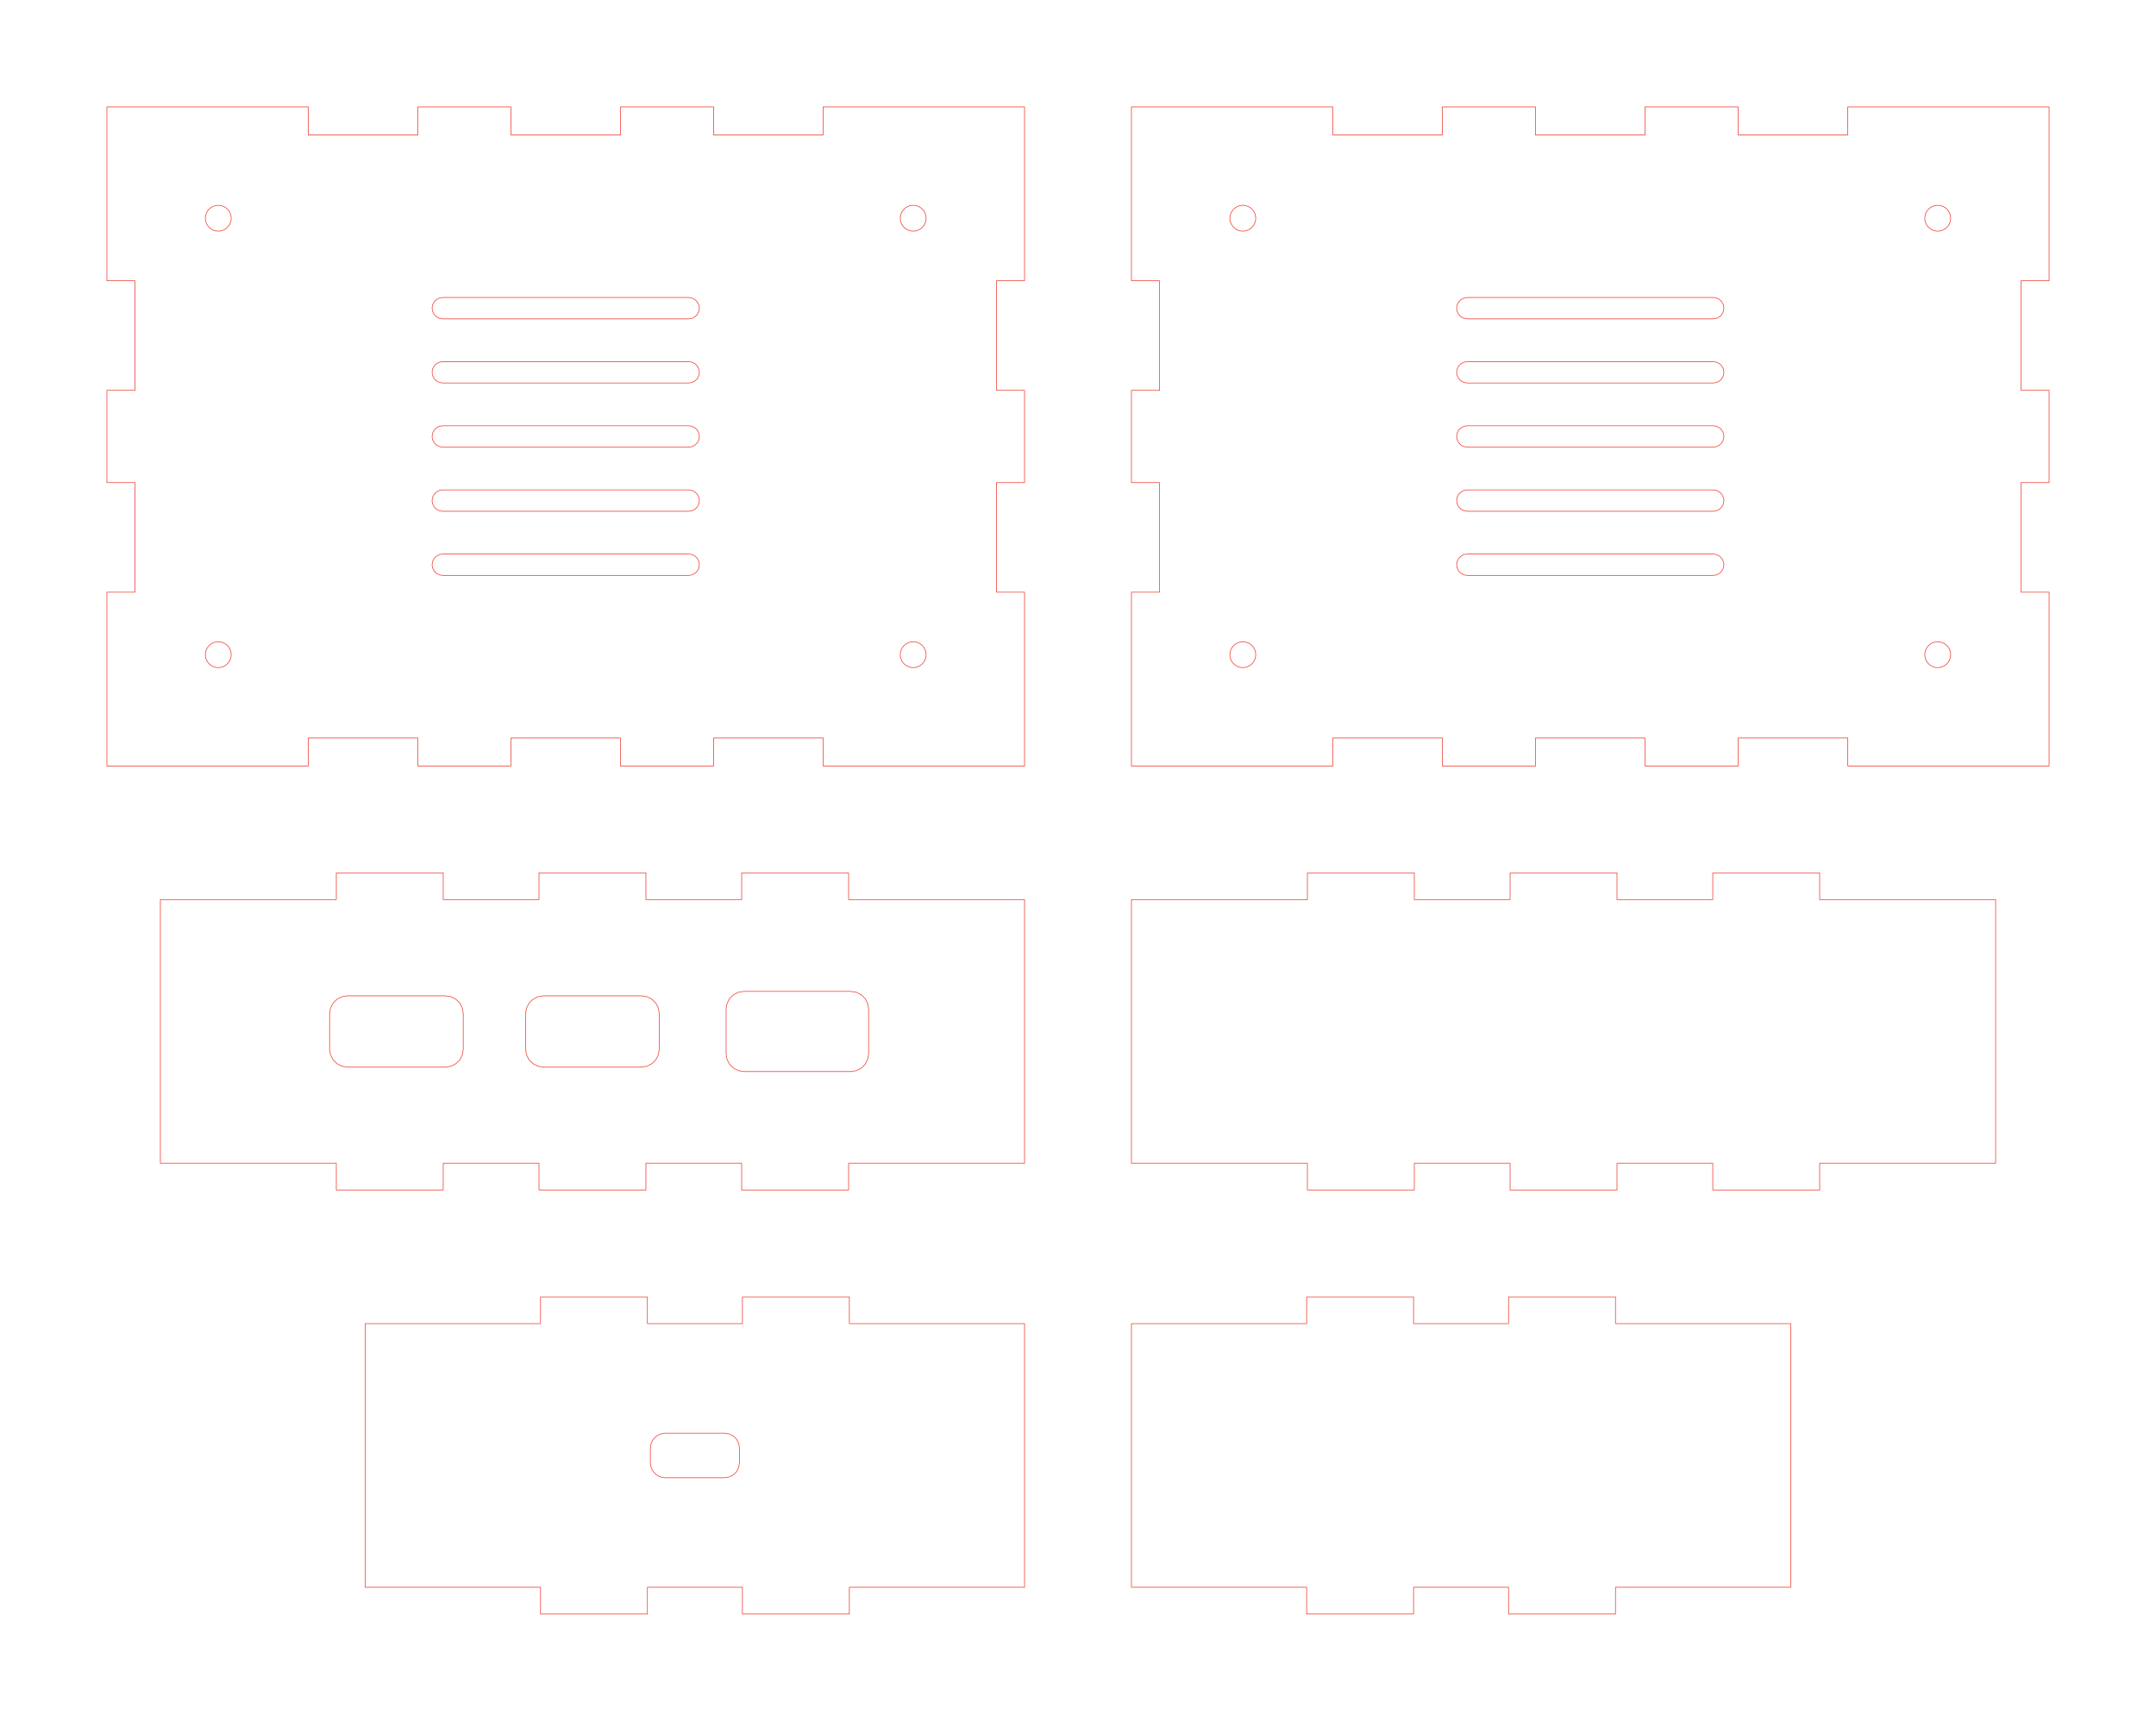
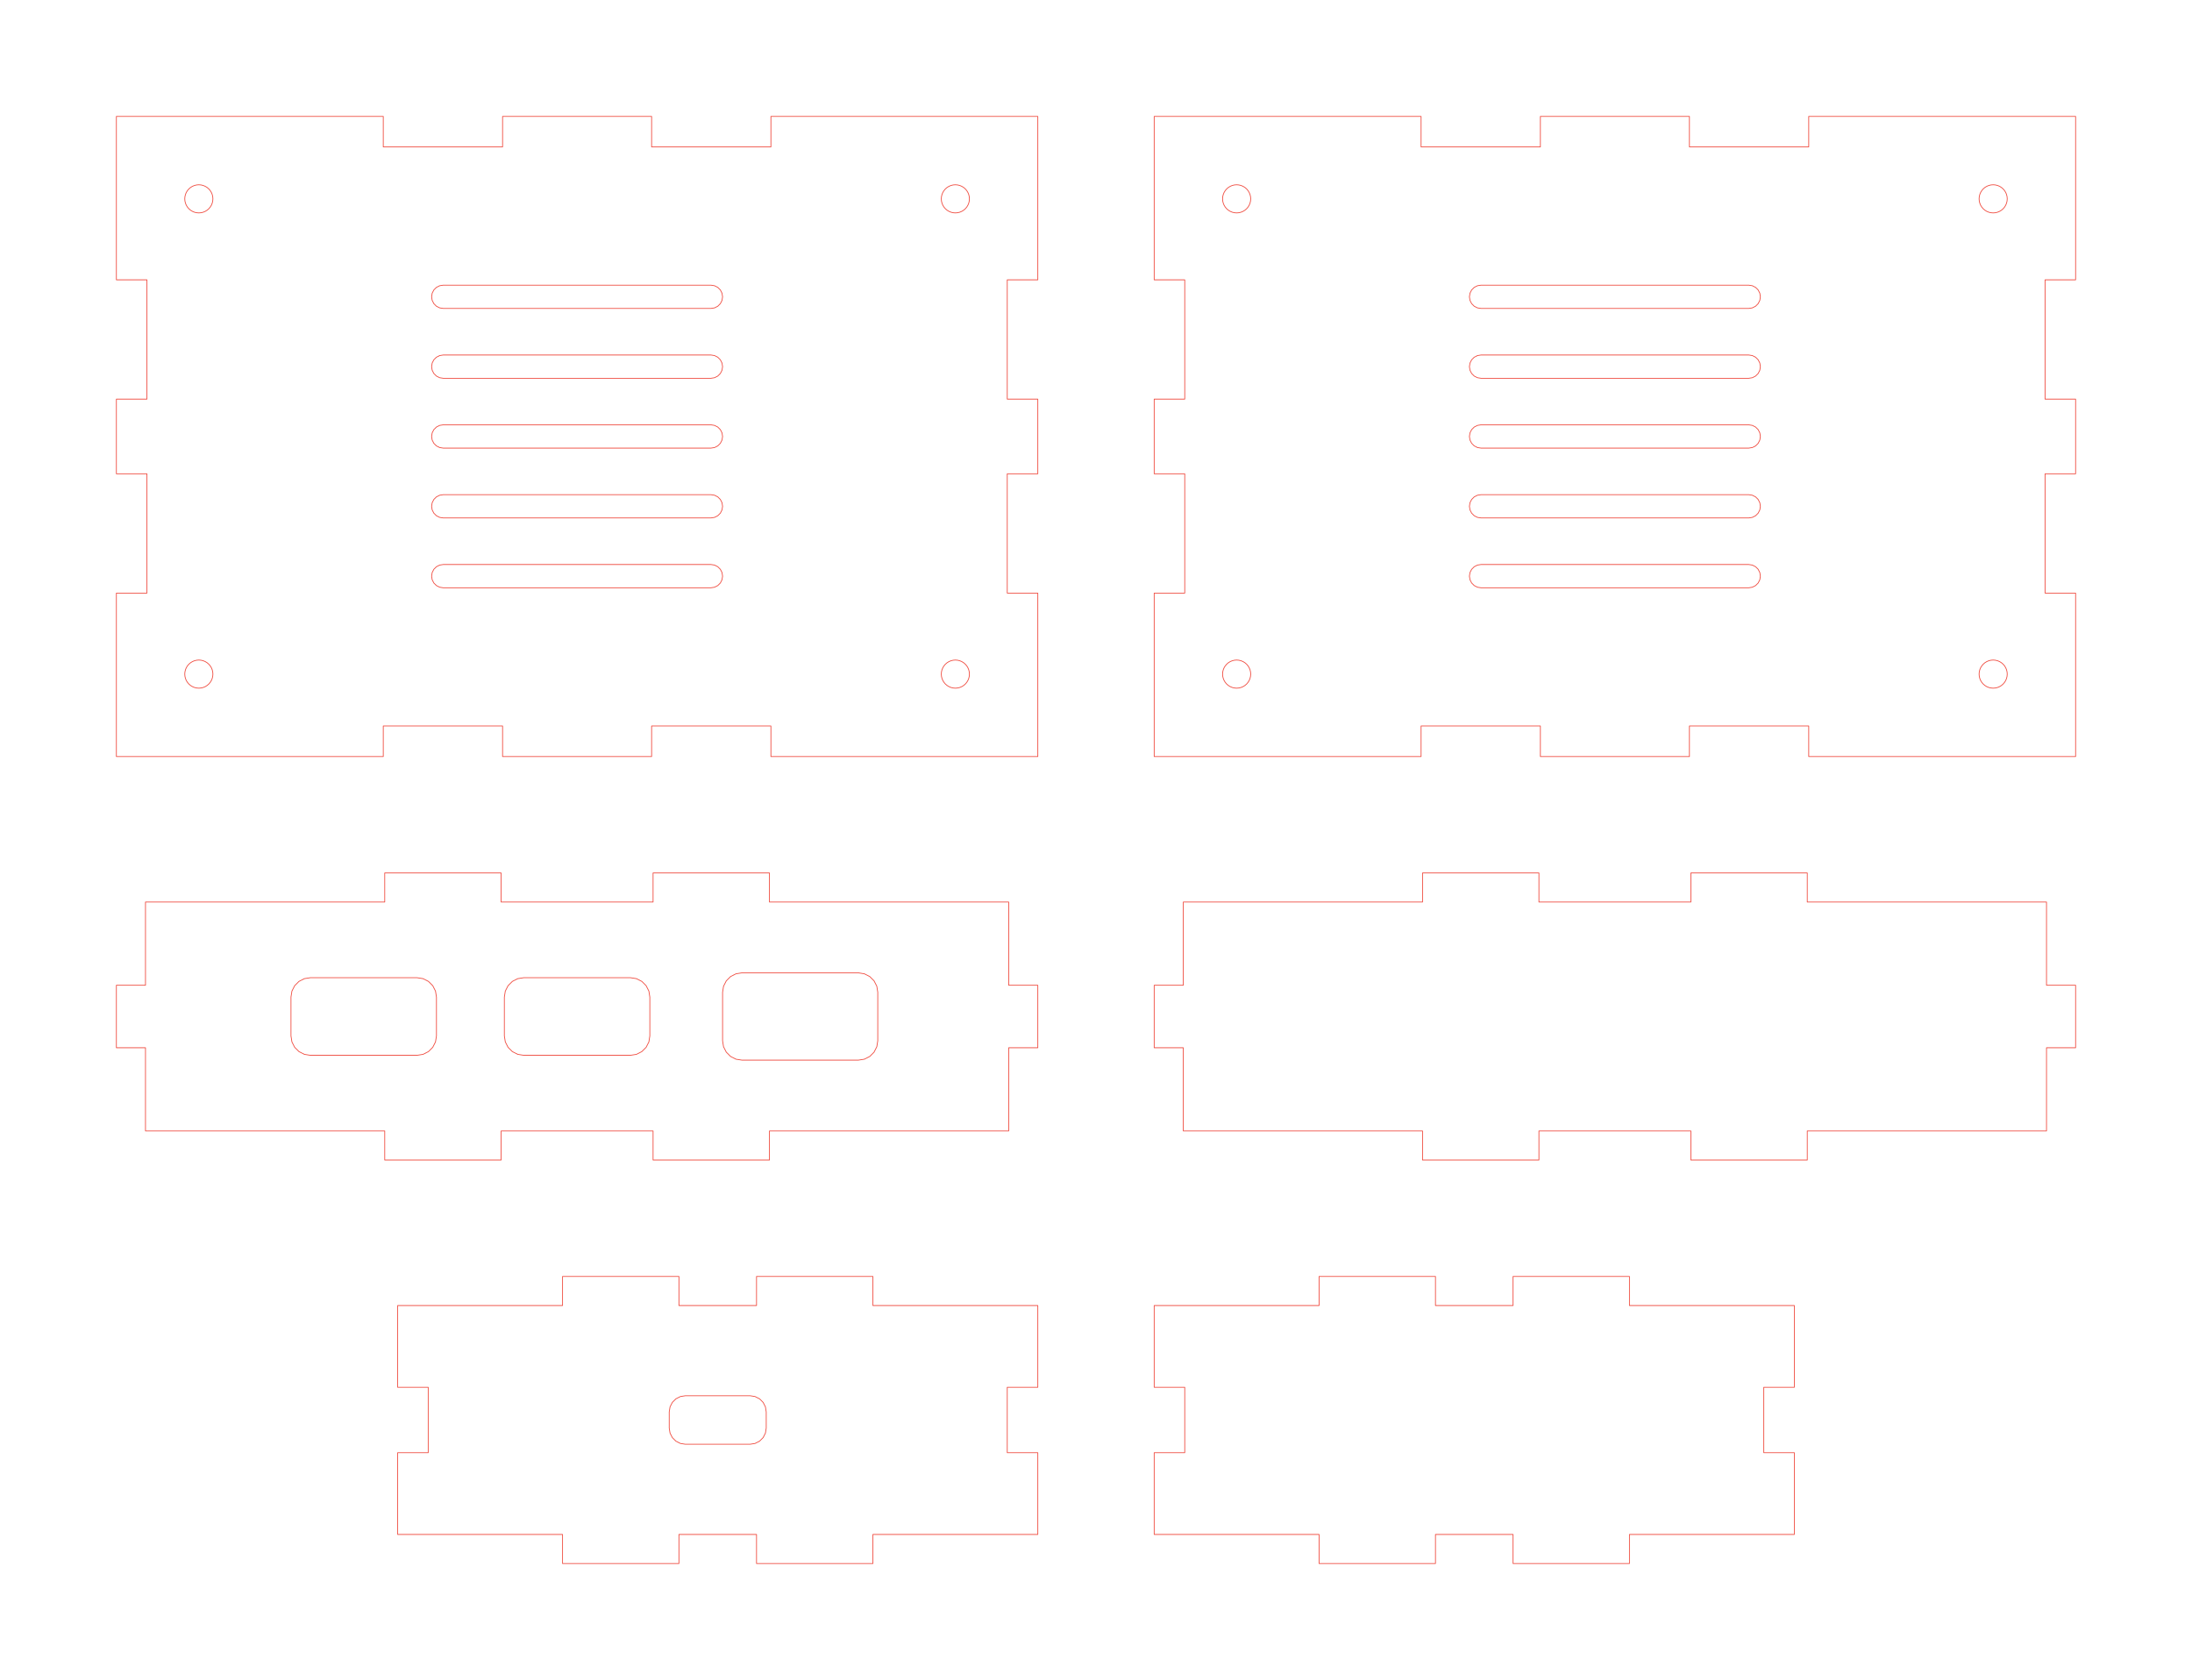
- <svg xmlns="http://www.w3.org/2000/svg" width="242mm" height="193.2mm" viewBox="0 0 242 193.2">
+ <svg xmlns="http://www.w3.org/2000/svg" width="226mm" height="173.2mm" viewBox="0 0 226 173.2">
  <g fill="none" fill-rule="evenodd" stroke="#ef4b3f" stroke-width="0.08" stroke-linejoin="round" stroke-linecap="round">
    <g id="bottom" data-panel="bottom" data-label="底板">
-       <path d="M 12 12 L 34.6 12 L 34.6 15.15 L 46.9 15.15 L 46.9 12 L 57.35 12 L 57.35 15.15 L 69.65 15.15 L 69.65 12 L 80.1 12 L 80.1 15.15 L 92.4 15.15 L 92.4 12 L 115 12 L 115 31.517 L 111.85 31.517 L 111.85 43.817 L 115 43.817 L 115 54.183 L 111.85 54.183 L 111.85 66.483 L 115 66.483 L 115 86 L 92.4 86 L 92.4 82.85 L 80.1 82.85 L 80.1 86 L 69.65 86 L 69.65 82.85 L 57.35 82.85 L 57.35 86 L 46.9 86 L 46.9 82.85 L 34.6 82.85 L 34.6 86 L 12 86 L 12 66.483 L 15.15 66.483 L 15.15 54.183 L 12 54.183 L 12 43.817 L 15.15 43.817 L 15.15 31.517 L 12 31.517 Z M 25.95 24.5 L 25.932 24.727 L 25.879 24.948 L 25.792 25.158 L 25.673 25.352 L 25.525 25.525 L 25.352 25.673 L 25.158 25.792 L 24.948 25.879 L 24.727 25.932 L 24.5 25.95 L 24.273 25.932 L 24.052 25.879 L 23.842 25.792 L 23.648 25.673 L 23.475 25.525 L 23.327 25.352 L 23.208 25.158 L 23.121 24.948 L 23.068 24.727 L 23.05 24.5 L 23.068 24.273 L 23.121 24.052 L 23.208 23.842 L 23.327 23.648 L 23.475 23.475 L 23.648 23.327 L 23.842 23.208 L 24.052 23.121 L 24.273 23.068 L 24.5 23.05 L 24.727 23.068 L 24.948 23.121 L 25.158 23.208 L 25.352 23.327 L 25.525 23.475 L 25.673 23.648 L 25.792 23.842 L 25.879 24.052 L 25.932 24.273 Z M 103.95 24.5 L 103.932 24.727 L 103.879 24.948 L 103.792 25.158 L 103.673 25.352 L 103.525 25.525 L 103.352 25.673 L 103.158 25.792 L 102.948 25.879 L 102.727 25.932 L 102.5 25.95 L 102.273 25.932 L 102.052 25.879 L 101.842 25.792 L 101.648 25.673 L 101.475 25.525 L 101.327 25.352 L 101.208 25.158 L 101.121 24.948 L 101.068 24.727 L 101.05 24.5 L 101.068 24.273 L 101.121 24.052 L 101.208 23.842 L 101.327 23.648 L 101.475 23.475 L 101.648 23.327 L 101.842 23.208 L 102.052 23.121 L 102.273 23.068 L 102.5 23.05 L 102.727 23.068 L 102.948 23.121 L 103.158 23.208 L 103.352 23.327 L 103.525 23.475 L 103.673 23.648 L 103.792 23.842 L 103.879 24.052 L 103.932 24.273 Z M 103.95 73.5 L 103.932 73.727 L 103.879 73.948 L 103.792 74.158 L 103.673 74.352 L 103.525 74.525 L 103.352 74.673 L 103.158 74.792 L 102.948 74.879 L 102.727 74.932 L 102.5 74.95 L 102.273 74.932 L 102.052 74.879 L 101.842 74.792 L 101.648 74.673 L 101.475 74.525 L 101.327 74.352 L 101.208 74.158 L 101.121 73.948 L 101.068 73.727 L 101.05 73.5 L 101.068 73.273 L 101.121 73.052 L 101.208 72.842 L 101.327 72.648 L 101.475 72.475 L 101.648 72.327 L 101.842 72.208 L 102.052 72.121 L 102.273 72.068 L 102.5 72.05 L 102.727 72.068 L 102.948 72.121 L 103.158 72.208 L 103.352 72.327 L 103.525 72.475 L 103.673 72.648 L 103.792 72.842 L 103.879 73.052 L 103.932 73.273 Z M 25.95 73.5 L 25.932 73.727 L 25.879 73.948 L 25.792 74.158 L 25.673 74.352 L 25.525 74.525 L 25.352 74.673 L 25.158 74.792 L 24.948 74.879 L 24.727 74.932 L 24.5 74.95 L 24.273 74.932 L 24.052 74.879 L 23.842 74.792 L 23.648 74.673 L 23.475 74.525 L 23.327 74.352 L 23.208 74.158 L 23.121 73.948 L 23.068 73.727 L 23.05 73.5 L 23.068 73.273 L 23.121 73.052 L 23.208 72.842 L 23.327 72.648 L 23.475 72.475 L 23.648 72.327 L 23.842 72.208 L 24.052 72.121 L 24.273 72.068 L 24.5 72.05 L 24.727 72.068 L 24.948 72.121 L 25.158 72.208 L 25.352 72.327 L 25.525 72.475 L 25.673 72.648 L 25.792 72.842 L 25.879 73.052 L 25.932 73.273 Z M 49.7 33.4 L 77.3 33.4 L 77.671 33.459 L 78.005 33.629 L 78.271 33.895 L 78.441 34.229 L 78.5 34.6 L 78.441 34.971 L 78.271 35.305 L 78.005 35.571 L 77.671 35.741 L 77.3 35.8 L 49.7 35.8 L 49.329 35.741 L 48.995 35.571 L 48.729 35.305 L 48.559 34.971 L 48.5 34.6 L 48.559 34.229 L 48.729 33.895 L 48.995 33.629 L 49.329 33.459 Z M 49.7 40.6 L 77.3 40.6 L 77.671 40.659 L 78.005 40.829 L 78.271 41.095 L 78.441 41.429 L 78.5 41.8 L 78.441 42.171 L 78.271 42.505 L 78.005 42.771 L 77.671 42.941 L 77.3 43 L 49.7 43 L 49.329 42.941 L 48.995 42.771 L 48.729 42.505 L 48.559 42.171 L 48.5 41.8 L 48.559 41.429 L 48.729 41.095 L 48.995 40.829 L 49.329 40.659 Z M 49.7 47.8 L 77.3 47.8 L 77.671 47.859 L 78.005 48.029 L 78.271 48.295 L 78.441 48.629 L 78.5 49 L 78.441 49.371 L 78.271 49.705 L 78.005 49.971 L 77.671 50.141 L 77.3 50.2 L 49.7 50.2 L 49.329 50.141 L 48.995 49.971 L 48.729 49.705 L 48.559 49.371 L 48.5 49 L 48.559 48.629 L 48.729 48.295 L 48.995 48.029 L 49.329 47.859 Z M 49.7 55 L 77.3 55 L 77.671 55.059 L 78.005 55.229 L 78.271 55.495 L 78.441 55.829 L 78.5 56.2 L 78.441 56.571 L 78.271 56.905 L 78.005 57.171 L 77.671 57.341 L 77.3 57.4 L 49.7 57.4 L 49.329 57.341 L 48.995 57.171 L 48.729 56.905 L 48.559 56.571 L 48.5 56.2 L 48.559 55.829 L 48.729 55.495 L 48.995 55.229 L 49.329 55.059 Z M 49.7 62.2 L 77.3 62.2 L 77.671 62.259 L 78.005 62.429 L 78.271 62.695 L 78.441 63.029 L 78.5 63.4 L 78.441 63.771 L 78.271 64.105 L 78.005 64.371 L 77.671 64.541 L 77.3 64.6 L 49.7 64.6 L 49.329 64.541 L 48.995 64.371 L 48.729 64.105 L 48.559 63.771 L 48.5 63.4 L 48.559 63.029 L 48.729 62.695 L 48.995 62.429 L 49.329 62.259 Z" />
+       <path d="M 12 12 L 39.517 12 L 39.517 15.15 L 51.817 15.15 L 51.817 12 L 67.183 12 L 67.183 15.15 L 79.483 15.15 L 79.483 12 L 107 12 L 107 28.85 L 103.85 28.85 L 103.85 41.15 L 107 41.15 L 107 48.85 L 103.85 48.85 L 103.85 61.15 L 107 61.15 L 107 78 L 79.483 78 L 79.483 74.85 L 67.183 74.85 L 67.183 78 L 51.817 78 L 51.817 74.85 L 39.517 74.85 L 39.517 78 L 12 78 L 12 61.15 L 15.15 61.15 L 15.15 48.85 L 12 48.85 L 12 41.15 L 15.15 41.15 L 15.15 28.85 L 12 28.85 Z M 21.95 20.5 L 21.932 20.727 L 21.879 20.948 L 21.792 21.158 L 21.673 21.352 L 21.525 21.525 L 21.352 21.673 L 21.158 21.792 L 20.948 21.879 L 20.727 21.932 L 20.5 21.95 L 20.273 21.932 L 20.052 21.879 L 19.842 21.792 L 19.648 21.673 L 19.475 21.525 L 19.327 21.352 L 19.208 21.158 L 19.121 20.948 L 19.068 20.727 L 19.05 20.5 L 19.068 20.273 L 19.121 20.052 L 19.208 19.842 L 19.327 19.648 L 19.475 19.475 L 19.648 19.327 L 19.842 19.208 L 20.052 19.121 L 20.273 19.068 L 20.5 19.05 L 20.727 19.068 L 20.948 19.121 L 21.158 19.208 L 21.352 19.327 L 21.525 19.475 L 21.673 19.648 L 21.792 19.842 L 21.879 20.052 L 21.932 20.273 Z M 99.95 20.5 L 99.932 20.727 L 99.879 20.948 L 99.792 21.158 L 99.673 21.352 L 99.525 21.525 L 99.352 21.673 L 99.158 21.792 L 98.948 21.879 L 98.727 21.932 L 98.5 21.95 L 98.273 21.932 L 98.052 21.879 L 97.842 21.792 L 97.648 21.673 L 97.475 21.525 L 97.327 21.352 L 97.208 21.158 L 97.121 20.948 L 97.068 20.727 L 97.05 20.5 L 97.068 20.273 L 97.121 20.052 L 97.208 19.842 L 97.327 19.648 L 97.475 19.475 L 97.648 19.327 L 97.842 19.208 L 98.052 19.121 L 98.273 19.068 L 98.5 19.05 L 98.727 19.068 L 98.948 19.121 L 99.158 19.208 L 99.352 19.327 L 99.525 19.475 L 99.673 19.648 L 99.792 19.842 L 99.879 20.052 L 99.932 20.273 Z M 99.95 69.5 L 99.932 69.727 L 99.879 69.948 L 99.792 70.158 L 99.673 70.352 L 99.525 70.525 L 99.352 70.673 L 99.158 70.792 L 98.948 70.879 L 98.727 70.932 L 98.5 70.95 L 98.273 70.932 L 98.052 70.879 L 97.842 70.792 L 97.648 70.673 L 97.475 70.525 L 97.327 70.352 L 97.208 70.158 L 97.121 69.948 L 97.068 69.727 L 97.05 69.5 L 97.068 69.273 L 97.121 69.052 L 97.208 68.842 L 97.327 68.648 L 97.475 68.475 L 97.648 68.327 L 97.842 68.208 L 98.052 68.121 L 98.273 68.068 L 98.5 68.05 L 98.727 68.068 L 98.948 68.121 L 99.158 68.208 L 99.352 68.327 L 99.525 68.475 L 99.673 68.648 L 99.792 68.842 L 99.879 69.052 L 99.932 69.273 Z M 21.95 69.5 L 21.932 69.727 L 21.879 69.948 L 21.792 70.158 L 21.673 70.352 L 21.525 70.525 L 21.352 70.673 L 21.158 70.792 L 20.948 70.879 L 20.727 70.932 L 20.5 70.95 L 20.273 70.932 L 20.052 70.879 L 19.842 70.792 L 19.648 70.673 L 19.475 70.525 L 19.327 70.352 L 19.208 70.158 L 19.121 69.948 L 19.068 69.727 L 19.05 69.5 L 19.068 69.273 L 19.121 69.052 L 19.208 68.842 L 19.327 68.648 L 19.475 68.475 L 19.648 68.327 L 19.842 68.208 L 20.052 68.121 L 20.273 68.068 L 20.5 68.05 L 20.727 68.068 L 20.948 68.121 L 21.158 68.208 L 21.352 68.327 L 21.525 68.475 L 21.673 68.648 L 21.792 68.842 L 21.879 69.052 L 21.932 69.273 Z M 45.7 29.4 L 73.3 29.4 L 73.671 29.459 L 74.005 29.629 L 74.271 29.895 L 74.441 30.229 L 74.5 30.6 L 74.441 30.971 L 74.271 31.305 L 74.005 31.571 L 73.671 31.741 L 73.3 31.8 L 45.7 31.8 L 45.329 31.741 L 44.995 31.571 L 44.729 31.305 L 44.559 30.971 L 44.5 30.6 L 44.559 30.229 L 44.729 29.895 L 44.995 29.629 L 45.329 29.459 Z M 45.7 36.6 L 73.3 36.6 L 73.671 36.659 L 74.005 36.829 L 74.271 37.095 L 74.441 37.429 L 74.5 37.8 L 74.441 38.171 L 74.271 38.505 L 74.005 38.771 L 73.671 38.941 L 73.3 39 L 45.7 39 L 45.329 38.941 L 44.995 38.771 L 44.729 38.505 L 44.559 38.171 L 44.5 37.8 L 44.559 37.429 L 44.729 37.095 L 44.995 36.829 L 45.329 36.659 Z M 45.7 43.8 L 73.3 43.8 L 73.671 43.859 L 74.005 44.029 L 74.271 44.295 L 74.441 44.629 L 74.5 45 L 74.441 45.371 L 74.271 45.705 L 74.005 45.971 L 73.671 46.141 L 73.3 46.2 L 45.7 46.2 L 45.329 46.141 L 44.995 45.971 L 44.729 45.705 L 44.559 45.371 L 44.5 45 L 44.559 44.629 L 44.729 44.295 L 44.995 44.029 L 45.329 43.859 Z M 45.7 51 L 73.3 51 L 73.671 51.059 L 74.005 51.229 L 74.271 51.495 L 74.441 51.829 L 74.5 52.2 L 74.441 52.571 L 74.271 52.905 L 74.005 53.171 L 73.671 53.341 L 73.3 53.4 L 45.7 53.4 L 45.329 53.341 L 44.995 53.171 L 44.729 52.905 L 44.559 52.571 L 44.5 52.2 L 44.559 51.829 L 44.729 51.495 L 44.995 51.229 L 45.329 51.059 Z M 45.7 58.2 L 73.3 58.2 L 73.671 58.259 L 74.005 58.429 L 74.271 58.695 L 74.441 59.029 L 74.5 59.4 L 74.441 59.771 L 74.271 60.105 L 74.005 60.371 L 73.671 60.541 L 73.3 60.6 L 45.7 60.6 L 45.329 60.541 L 44.995 60.371 L 44.729 60.105 L 44.559 59.771 L 44.5 59.4 L 44.559 59.029 L 44.729 58.695 L 44.995 58.429 L 45.329 58.259 Z" />
    </g>
    <g id="top" data-panel="top" data-label="顶板">
-       <path d="M 127 12 L 149.6 12 L 149.6 15.15 L 161.9 15.15 L 161.9 12 L 172.35 12 L 172.35 15.15 L 184.65 15.15 L 184.65 12 L 195.1 12 L 195.1 15.15 L 207.4 15.15 L 207.4 12 L 230 12 L 230 31.517 L 226.85 31.517 L 226.85 43.817 L 230 43.817 L 230 54.183 L 226.85 54.183 L 226.85 66.483 L 230 66.483 L 230 86 L 207.4 86 L 207.4 82.85 L 195.1 82.85 L 195.1 86 L 184.65 86 L 184.65 82.85 L 172.35 82.85 L 172.35 86 L 161.9 86 L 161.9 82.85 L 149.6 82.85 L 149.6 86 L 127 86 L 127 66.483 L 130.15 66.483 L 130.15 54.183 L 127 54.183 L 127 43.817 L 130.15 43.817 L 130.15 31.517 L 127 31.517 Z M 140.95 24.5 L 140.932 24.727 L 140.879 24.948 L 140.792 25.158 L 140.673 25.352 L 140.525 25.525 L 140.352 25.673 L 140.158 25.792 L 139.948 25.879 L 139.727 25.932 L 139.5 25.95 L 139.273 25.932 L 139.052 25.879 L 138.842 25.792 L 138.648 25.673 L 138.475 25.525 L 138.327 25.352 L 138.208 25.158 L 138.121 24.948 L 138.068 24.727 L 138.05 24.5 L 138.068 24.273 L 138.121 24.052 L 138.208 23.842 L 138.327 23.648 L 138.475 23.475 L 138.648 23.327 L 138.842 23.208 L 139.052 23.121 L 139.273 23.068 L 139.5 23.05 L 139.727 23.068 L 139.948 23.121 L 140.158 23.208 L 140.352 23.327 L 140.525 23.475 L 140.673 23.648 L 140.792 23.842 L 140.879 24.052 L 140.932 24.273 Z M 218.95 24.5 L 218.932 24.727 L 218.879 24.948 L 218.792 25.158 L 218.673 25.352 L 218.525 25.525 L 218.352 25.673 L 218.158 25.792 L 217.948 25.879 L 217.727 25.932 L 217.5 25.95 L 217.273 25.932 L 217.052 25.879 L 216.842 25.792 L 216.648 25.673 L 216.475 25.525 L 216.327 25.352 L 216.208 25.158 L 216.121 24.948 L 216.068 24.727 L 216.05 24.5 L 216.068 24.273 L 216.121 24.052 L 216.208 23.842 L 216.327 23.648 L 216.475 23.475 L 216.648 23.327 L 216.842 23.208 L 217.052 23.121 L 217.273 23.068 L 217.5 23.05 L 217.727 23.068 L 217.948 23.121 L 218.158 23.208 L 218.352 23.327 L 218.525 23.475 L 218.673 23.648 L 218.792 23.842 L 218.879 24.052 L 218.932 24.273 Z M 218.95 73.5 L 218.932 73.727 L 218.879 73.948 L 218.792 74.158 L 218.673 74.352 L 218.525 74.525 L 218.352 74.673 L 218.158 74.792 L 217.948 74.879 L 217.727 74.932 L 217.5 74.95 L 217.273 74.932 L 217.052 74.879 L 216.842 74.792 L 216.648 74.673 L 216.475 74.525 L 216.327 74.352 L 216.208 74.158 L 216.121 73.948 L 216.068 73.727 L 216.05 73.5 L 216.068 73.273 L 216.121 73.052 L 216.208 72.842 L 216.327 72.648 L 216.475 72.475 L 216.648 72.327 L 216.842 72.208 L 217.052 72.121 L 217.273 72.068 L 217.5 72.05 L 217.727 72.068 L 217.948 72.121 L 218.158 72.208 L 218.352 72.327 L 218.525 72.475 L 218.673 72.648 L 218.792 72.842 L 218.879 73.052 L 218.932 73.273 Z M 140.95 73.5 L 140.932 73.727 L 140.879 73.948 L 140.792 74.158 L 140.673 74.352 L 140.525 74.525 L 140.352 74.673 L 140.158 74.792 L 139.948 74.879 L 139.727 74.932 L 139.5 74.95 L 139.273 74.932 L 139.052 74.879 L 138.842 74.792 L 138.648 74.673 L 138.475 74.525 L 138.327 74.352 L 138.208 74.158 L 138.121 73.948 L 138.068 73.727 L 138.05 73.5 L 138.068 73.273 L 138.121 73.052 L 138.208 72.842 L 138.327 72.648 L 138.475 72.475 L 138.648 72.327 L 138.842 72.208 L 139.052 72.121 L 139.273 72.068 L 139.5 72.05 L 139.727 72.068 L 139.948 72.121 L 140.158 72.208 L 140.352 72.327 L 140.525 72.475 L 140.673 72.648 L 140.792 72.842 L 140.879 73.052 L 140.932 73.273 Z M 164.7 33.4 L 192.3 33.4 L 192.671 33.459 L 193.005 33.629 L 193.271 33.895 L 193.441 34.229 L 193.5 34.6 L 193.441 34.971 L 193.271 35.305 L 193.005 35.571 L 192.671 35.741 L 192.3 35.8 L 164.7 35.8 L 164.329 35.741 L 163.995 35.571 L 163.729 35.305 L 163.559 34.971 L 163.5 34.6 L 163.559 34.229 L 163.729 33.895 L 163.995 33.629 L 164.329 33.459 Z M 164.7 40.6 L 192.3 40.6 L 192.671 40.659 L 193.005 40.829 L 193.271 41.095 L 193.441 41.429 L 193.5 41.8 L 193.441 42.171 L 193.271 42.505 L 193.005 42.771 L 192.671 42.941 L 192.3 43 L 164.7 43 L 164.329 42.941 L 163.995 42.771 L 163.729 42.505 L 163.559 42.171 L 163.5 41.8 L 163.559 41.429 L 163.729 41.095 L 163.995 40.829 L 164.329 40.659 Z M 164.7 47.8 L 192.3 47.8 L 192.671 47.859 L 193.005 48.029 L 193.271 48.295 L 193.441 48.629 L 193.5 49 L 193.441 49.371 L 193.271 49.705 L 193.005 49.971 L 192.671 50.141 L 192.3 50.2 L 164.7 50.2 L 164.329 50.141 L 163.995 49.971 L 163.729 49.705 L 163.559 49.371 L 163.5 49 L 163.559 48.629 L 163.729 48.295 L 163.995 48.029 L 164.329 47.859 Z M 164.7 55 L 192.3 55 L 192.671 55.059 L 193.005 55.229 L 193.271 55.495 L 193.441 55.829 L 193.5 56.2 L 193.441 56.571 L 193.271 56.905 L 193.005 57.171 L 192.671 57.341 L 192.3 57.4 L 164.7 57.4 L 164.329 57.341 L 163.995 57.171 L 163.729 56.905 L 163.559 56.571 L 163.5 56.2 L 163.559 55.829 L 163.729 55.495 L 163.995 55.229 L 164.329 55.059 Z M 164.7 62.2 L 192.3 62.2 L 192.671 62.259 L 193.005 62.429 L 193.271 62.695 L 193.441 63.029 L 193.5 63.4 L 193.441 63.771 L 193.271 64.105 L 193.005 64.371 L 192.671 64.541 L 192.3 64.6 L 164.7 64.6 L 164.329 64.541 L 163.995 64.371 L 163.729 64.105 L 163.559 63.771 L 163.5 63.4 L 163.559 63.029 L 163.729 62.695 L 163.995 62.429 L 164.329 62.259 Z" />
+       <path d="M 119 12 L 146.517 12 L 146.517 15.15 L 158.817 15.15 L 158.817 12 L 174.183 12 L 174.183 15.15 L 186.483 15.15 L 186.483 12 L 214 12 L 214 28.85 L 210.85 28.85 L 210.85 41.15 L 214 41.15 L 214 48.85 L 210.85 48.85 L 210.85 61.15 L 214 61.15 L 214 78 L 186.483 78 L 186.483 74.85 L 174.183 74.85 L 174.183 78 L 158.817 78 L 158.817 74.85 L 146.517 74.85 L 146.517 78 L 119 78 L 119 61.15 L 122.15 61.15 L 122.15 48.85 L 119 48.85 L 119 41.15 L 122.15 41.15 L 122.15 28.85 L 119 28.85 Z M 128.95 20.5 L 128.932 20.727 L 128.879 20.948 L 128.792 21.158 L 128.673 21.352 L 128.525 21.525 L 128.352 21.673 L 128.158 21.792 L 127.948 21.879 L 127.727 21.932 L 127.5 21.95 L 127.273 21.932 L 127.052 21.879 L 126.842 21.792 L 126.648 21.673 L 126.475 21.525 L 126.327 21.352 L 126.208 21.158 L 126.121 20.948 L 126.068 20.727 L 126.05 20.5 L 126.068 20.273 L 126.121 20.052 L 126.208 19.842 L 126.327 19.648 L 126.475 19.475 L 126.648 19.327 L 126.842 19.208 L 127.052 19.121 L 127.273 19.068 L 127.5 19.05 L 127.727 19.068 L 127.948 19.121 L 128.158 19.208 L 128.352 19.327 L 128.525 19.475 L 128.673 19.648 L 128.792 19.842 L 128.879 20.052 L 128.932 20.273 Z M 206.95 20.5 L 206.932 20.727 L 206.879 20.948 L 206.792 21.158 L 206.673 21.352 L 206.525 21.525 L 206.352 21.673 L 206.158 21.792 L 205.948 21.879 L 205.727 21.932 L 205.5 21.95 L 205.273 21.932 L 205.052 21.879 L 204.842 21.792 L 204.648 21.673 L 204.475 21.525 L 204.327 21.352 L 204.208 21.158 L 204.121 20.948 L 204.068 20.727 L 204.05 20.5 L 204.068 20.273 L 204.121 20.052 L 204.208 19.842 L 204.327 19.648 L 204.475 19.475 L 204.648 19.327 L 204.842 19.208 L 205.052 19.121 L 205.273 19.068 L 205.5 19.05 L 205.727 19.068 L 205.948 19.121 L 206.158 19.208 L 206.352 19.327 L 206.525 19.475 L 206.673 19.648 L 206.792 19.842 L 206.879 20.052 L 206.932 20.273 Z M 206.95 69.5 L 206.932 69.727 L 206.879 69.948 L 206.792 70.158 L 206.673 70.352 L 206.525 70.525 L 206.352 70.673 L 206.158 70.792 L 205.948 70.879 L 205.727 70.932 L 205.5 70.95 L 205.273 70.932 L 205.052 70.879 L 204.842 70.792 L 204.648 70.673 L 204.475 70.525 L 204.327 70.352 L 204.208 70.158 L 204.121 69.948 L 204.068 69.727 L 204.05 69.5 L 204.068 69.273 L 204.121 69.052 L 204.208 68.842 L 204.327 68.648 L 204.475 68.475 L 204.648 68.327 L 204.842 68.208 L 205.052 68.121 L 205.273 68.068 L 205.5 68.05 L 205.727 68.068 L 205.948 68.121 L 206.158 68.208 L 206.352 68.327 L 206.525 68.475 L 206.673 68.648 L 206.792 68.842 L 206.879 69.052 L 206.932 69.273 Z M 128.95 69.5 L 128.932 69.727 L 128.879 69.948 L 128.792 70.158 L 128.673 70.352 L 128.525 70.525 L 128.352 70.673 L 128.158 70.792 L 127.948 70.879 L 127.727 70.932 L 127.5 70.95 L 127.273 70.932 L 127.052 70.879 L 126.842 70.792 L 126.648 70.673 L 126.475 70.525 L 126.327 70.352 L 126.208 70.158 L 126.121 69.948 L 126.068 69.727 L 126.05 69.5 L 126.068 69.273 L 126.121 69.052 L 126.208 68.842 L 126.327 68.648 L 126.475 68.475 L 126.648 68.327 L 126.842 68.208 L 127.052 68.121 L 127.273 68.068 L 127.5 68.05 L 127.727 68.068 L 127.948 68.121 L 128.158 68.208 L 128.352 68.327 L 128.525 68.475 L 128.673 68.648 L 128.792 68.842 L 128.879 69.052 L 128.932 69.273 Z M 152.7 29.4 L 180.3 29.4 L 180.671 29.459 L 181.005 29.629 L 181.271 29.895 L 181.441 30.229 L 181.5 30.6 L 181.441 30.971 L 181.271 31.305 L 181.005 31.571 L 180.671 31.741 L 180.3 31.8 L 152.7 31.8 L 152.329 31.741 L 151.995 31.571 L 151.729 31.305 L 151.559 30.971 L 151.5 30.6 L 151.559 30.229 L 151.729 29.895 L 151.995 29.629 L 152.329 29.459 Z M 152.7 36.6 L 180.3 36.6 L 180.671 36.659 L 181.005 36.829 L 181.271 37.095 L 181.441 37.429 L 181.5 37.8 L 181.441 38.171 L 181.271 38.505 L 181.005 38.771 L 180.671 38.941 L 180.3 39 L 152.7 39 L 152.329 38.941 L 151.995 38.771 L 151.729 38.505 L 151.559 38.171 L 151.5 37.8 L 151.559 37.429 L 151.729 37.095 L 151.995 36.829 L 152.329 36.659 Z M 152.7 43.8 L 180.3 43.8 L 180.671 43.859 L 181.005 44.029 L 181.271 44.295 L 181.441 44.629 L 181.5 45 L 181.441 45.371 L 181.271 45.705 L 181.005 45.971 L 180.671 46.141 L 180.3 46.2 L 152.7 46.2 L 152.329 46.141 L 151.995 45.971 L 151.729 45.705 L 151.559 45.371 L 151.5 45 L 151.559 44.629 L 151.729 44.295 L 151.995 44.029 L 152.329 43.859 Z M 152.7 51 L 180.3 51 L 180.671 51.059 L 181.005 51.229 L 181.271 51.495 L 181.441 51.829 L 181.5 52.2 L 181.441 52.571 L 181.271 52.905 L 181.005 53.171 L 180.671 53.341 L 180.3 53.4 L 152.7 53.4 L 152.329 53.341 L 151.995 53.171 L 151.729 52.905 L 151.559 52.571 L 151.5 52.2 L 151.559 51.829 L 151.729 51.495 L 151.995 51.229 L 152.329 51.059 Z M 152.7 58.2 L 180.3 58.2 L 180.671 58.259 L 181.005 58.429 L 181.271 58.695 L 181.441 59.029 L 181.5 59.4 L 181.441 59.771 L 181.271 60.105 L 181.005 60.371 L 180.671 60.541 L 180.3 60.6 L 152.7 60.6 L 152.329 60.541 L 151.995 60.371 L 151.729 60.105 L 151.559 59.771 L 151.5 59.4 L 151.559 59.029 L 151.729 58.695 L 151.995 58.429 L 152.329 58.259 Z" />
    </g>
    <g id="front" data-panel="front" data-label="前面板">
-       <path d="M 18 101 L 37.75 101 L 37.75 98 L 49.75 98 L 49.75 101 L 60.5 101 L 60.5 98 L 72.5 98 L 72.5 101 L 83.25 101 L 83.25 98 L 95.25 98 L 95.25 101 L 115 101 L 115 130.6 L 95.25 130.6 L 95.25 133.6 L 83.25 133.6 L 83.25 130.6 L 72.5 130.6 L 72.5 133.6 L 60.5 133.6 L 60.5 130.6 L 49.75 130.6 L 49.75 133.6 L 37.75 133.6 L 37.75 130.6 L 18 130.6 Z M 39 111.8 L 50 111.8 L 50.618 111.898 L 51.176 112.182 L 51.618 112.624 L 51.902 113.182 L 52 113.8 L 52 117.8 L 51.902 118.418 L 51.618 118.976 L 51.176 119.418 L 50.618 119.702 L 50 119.8 L 39 119.8 L 38.382 119.702 L 37.824 119.418 L 37.382 118.976 L 37.098 118.418 L 37 117.8 L 37 113.8 L 37.098 113.182 L 37.382 112.624 L 37.824 112.182 L 38.382 111.898 Z M 61 111.8 L 72 111.8 L 72.618 111.898 L 73.176 112.182 L 73.618 112.624 L 73.902 113.182 L 74 113.8 L 74 117.8 L 73.902 118.418 L 73.618 118.976 L 73.176 119.418 L 72.618 119.702 L 72 119.8 L 61 119.8 L 60.382 119.702 L 59.824 119.418 L 59.382 118.976 L 59.098 118.418 L 59 117.8 L 59 113.8 L 59.098 113.182 L 59.382 112.624 L 59.824 112.182 L 60.382 111.898 Z M 83.5 111.3 L 95.5 111.3 L 96.118 111.398 L 96.676 111.682 L 97.118 112.124 L 97.402 112.682 L 97.5 113.3 L 97.5 118.3 L 97.402 118.918 L 97.118 119.476 L 96.676 119.918 L 96.118 120.202 L 95.5 120.3 L 83.5 120.3 L 82.882 120.202 L 82.324 119.918 L 81.882 119.476 L 81.598 118.918 L 81.5 118.3 L 81.5 113.3 L 81.598 112.682 L 81.882 112.124 L 82.324 111.682 L 82.882 111.398 Z" />
+       <path d="M 15 93 L 39.667 93 L 39.667 90 L 51.667 90 L 51.667 93 L 67.333 93 L 67.333 90 L 79.333 90 L 79.333 93 L 104 93 L 104 101.578 L 107 101.578 L 107 108.022 L 104 108.022 L 104 116.6 L 79.333 116.6 L 79.333 119.6 L 67.333 119.6 L 67.333 116.6 L 51.667 116.6 L 51.667 119.6 L 39.667 119.6 L 39.667 116.6 L 15 116.6 L 15 108.022 L 12 108.022 L 12 101.578 L 15 101.578 Z M 32 100.8 L 43 100.8 L 43.618 100.898 L 44.176 101.182 L 44.618 101.624 L 44.902 102.182 L 45 102.8 L 45 106.8 L 44.902 107.418 L 44.618 107.976 L 44.176 108.418 L 43.618 108.702 L 43 108.8 L 32 108.8 L 31.382 108.702 L 30.824 108.418 L 30.382 107.976 L 30.098 107.418 L 30 106.8 L 30 102.8 L 30.098 102.182 L 30.382 101.624 L 30.824 101.182 L 31.382 100.898 Z M 54 100.8 L 65 100.8 L 65.618 100.898 L 66.176 101.182 L 66.618 101.624 L 66.902 102.182 L 67 102.8 L 67 106.8 L 66.902 107.418 L 66.618 107.976 L 66.176 108.418 L 65.618 108.702 L 65 108.8 L 54 108.8 L 53.382 108.702 L 52.824 108.418 L 52.382 107.976 L 52.098 107.418 L 52 106.8 L 52 102.8 L 52.098 102.182 L 52.382 101.624 L 52.824 101.182 L 53.382 100.898 Z M 76.5 100.3 L 88.5 100.3 L 89.118 100.398 L 89.676 100.682 L 90.118 101.124 L 90.402 101.682 L 90.5 102.3 L 90.5 107.3 L 90.402 107.918 L 90.118 108.476 L 89.676 108.918 L 89.118 109.202 L 88.5 109.3 L 76.5 109.3 L 75.882 109.202 L 75.324 108.918 L 74.882 108.476 L 74.598 107.918 L 74.5 107.3 L 74.5 102.3 L 74.598 101.682 L 74.882 101.124 L 75.324 100.682 L 75.882 100.398 Z" />
    </g>
    <g id="back" data-panel="back" data-label="后面板">
-       <path d="M 127 101 L 146.75 101 L 146.75 98 L 158.75 98 L 158.75 101 L 169.5 101 L 169.5 98 L 181.5 98 L 181.5 101 L 192.25 101 L 192.25 98 L 204.25 98 L 204.25 101 L 224 101 L 224 130.6 L 204.25 130.6 L 204.25 133.6 L 192.25 133.6 L 192.25 130.6 L 181.5 130.6 L 181.5 133.6 L 169.5 133.6 L 169.5 130.6 L 158.75 130.6 L 158.75 133.6 L 146.75 133.6 L 146.75 130.6 L 127 130.6 Z" />
+       <path d="M 122 93 L 146.667 93 L 146.667 90 L 158.667 90 L 158.667 93 L 174.333 93 L 174.333 90 L 186.333 90 L 186.333 93 L 211 93 L 211 101.578 L 214 101.578 L 214 108.022 L 211 108.022 L 211 116.6 L 186.333 116.6 L 186.333 119.6 L 174.333 119.6 L 174.333 116.6 L 158.667 116.6 L 158.667 119.6 L 146.667 119.6 L 146.667 116.6 L 122 116.6 L 122 108.022 L 119 108.022 L 119 101.578 L 122 101.578 Z" />
    </g>
    <g id="left" data-panel="left" data-label="左面板">
-       <path d="M 41 148.6 L 60.667 148.6 L 60.667 145.6 L 72.667 145.6 L 72.667 148.6 L 83.333 148.6 L 83.333 145.6 L 95.333 145.6 L 95.333 148.6 L 115 148.6 L 115 178.2 L 95.333 178.2 L 95.333 181.2 L 83.333 181.2 L 83.333 178.2 L 72.667 178.2 L 72.667 181.2 L 60.667 181.2 L 60.667 178.2 L 41 178.2 Z M 74.667 160.9 L 81.333 160.9 L 81.848 160.982 L 82.313 161.218 L 82.682 161.587 L 82.918 162.052 L 83 162.567 L 83 164.233 L 82.918 164.748 L 82.682 165.213 L 82.313 165.582 L 81.848 165.818 L 81.333 165.9 L 74.667 165.9 L 74.152 165.818 L 73.687 165.582 L 73.318 165.213 L 73.082 164.748 L 73 164.233 L 73 162.567 L 73.082 162.052 L 73.318 161.587 L 73.687 161.218 L 74.152 160.982 Z" />
+       <path d="M 41 134.6 L 58 134.6 L 58 131.6 L 70 131.6 L 70 134.6 L 78 134.6 L 78 131.6 L 90 131.6 L 90 134.6 L 107 134.6 L 107 143.028 L 103.85 143.028 L 103.85 149.772 L 107 149.772 L 107 158.2 L 90 158.2 L 90 161.2 L 78 161.2 L 78 158.2 L 70 158.2 L 70 161.2 L 58 161.2 L 58 158.2 L 41 158.2 L 41 149.772 L 44.15 149.772 L 44.15 143.028 L 41 143.028 Z M 70.667 143.9 L 77.333 143.9 L 77.848 143.982 L 78.313 144.218 L 78.682 144.587 L 78.918 145.052 L 79 145.567 L 79 147.233 L 78.918 147.748 L 78.682 148.213 L 78.313 148.582 L 77.848 148.818 L 77.333 148.9 L 70.667 148.9 L 70.152 148.818 L 69.687 148.582 L 69.318 148.213 L 69.082 147.748 L 69 147.233 L 69 145.567 L 69.082 145.052 L 69.318 144.587 L 69.687 144.218 L 70.152 143.982 Z" />
    </g>
    <g id="right" data-panel="right" data-label="右面板">
-       <path d="M 127 148.6 L 146.667 148.6 L 146.667 145.6 L 158.667 145.6 L 158.667 148.6 L 169.333 148.6 L 169.333 145.6 L 181.333 145.6 L 181.333 148.6 L 201 148.6 L 201 178.2 L 181.333 178.2 L 181.333 181.2 L 169.333 181.2 L 169.333 178.2 L 158.667 178.2 L 158.667 181.2 L 146.667 181.2 L 146.667 178.2 L 127 178.2 Z" />
+       <path d="M 119 134.6 L 136 134.6 L 136 131.6 L 148 131.6 L 148 134.6 L 156 134.6 L 156 131.6 L 168 131.6 L 168 134.6 L 185 134.6 L 185 143.028 L 181.85 143.028 L 181.85 149.772 L 185 149.772 L 185 158.2 L 168 158.2 L 168 161.2 L 156 161.2 L 156 158.2 L 148 158.2 L 148 161.2 L 136 161.2 L 136 158.2 L 119 158.2 L 119 149.772 L 122.15 149.772 L 122.15 143.028 L 119 143.028 Z" />
    </g>
  </g>
</svg>
